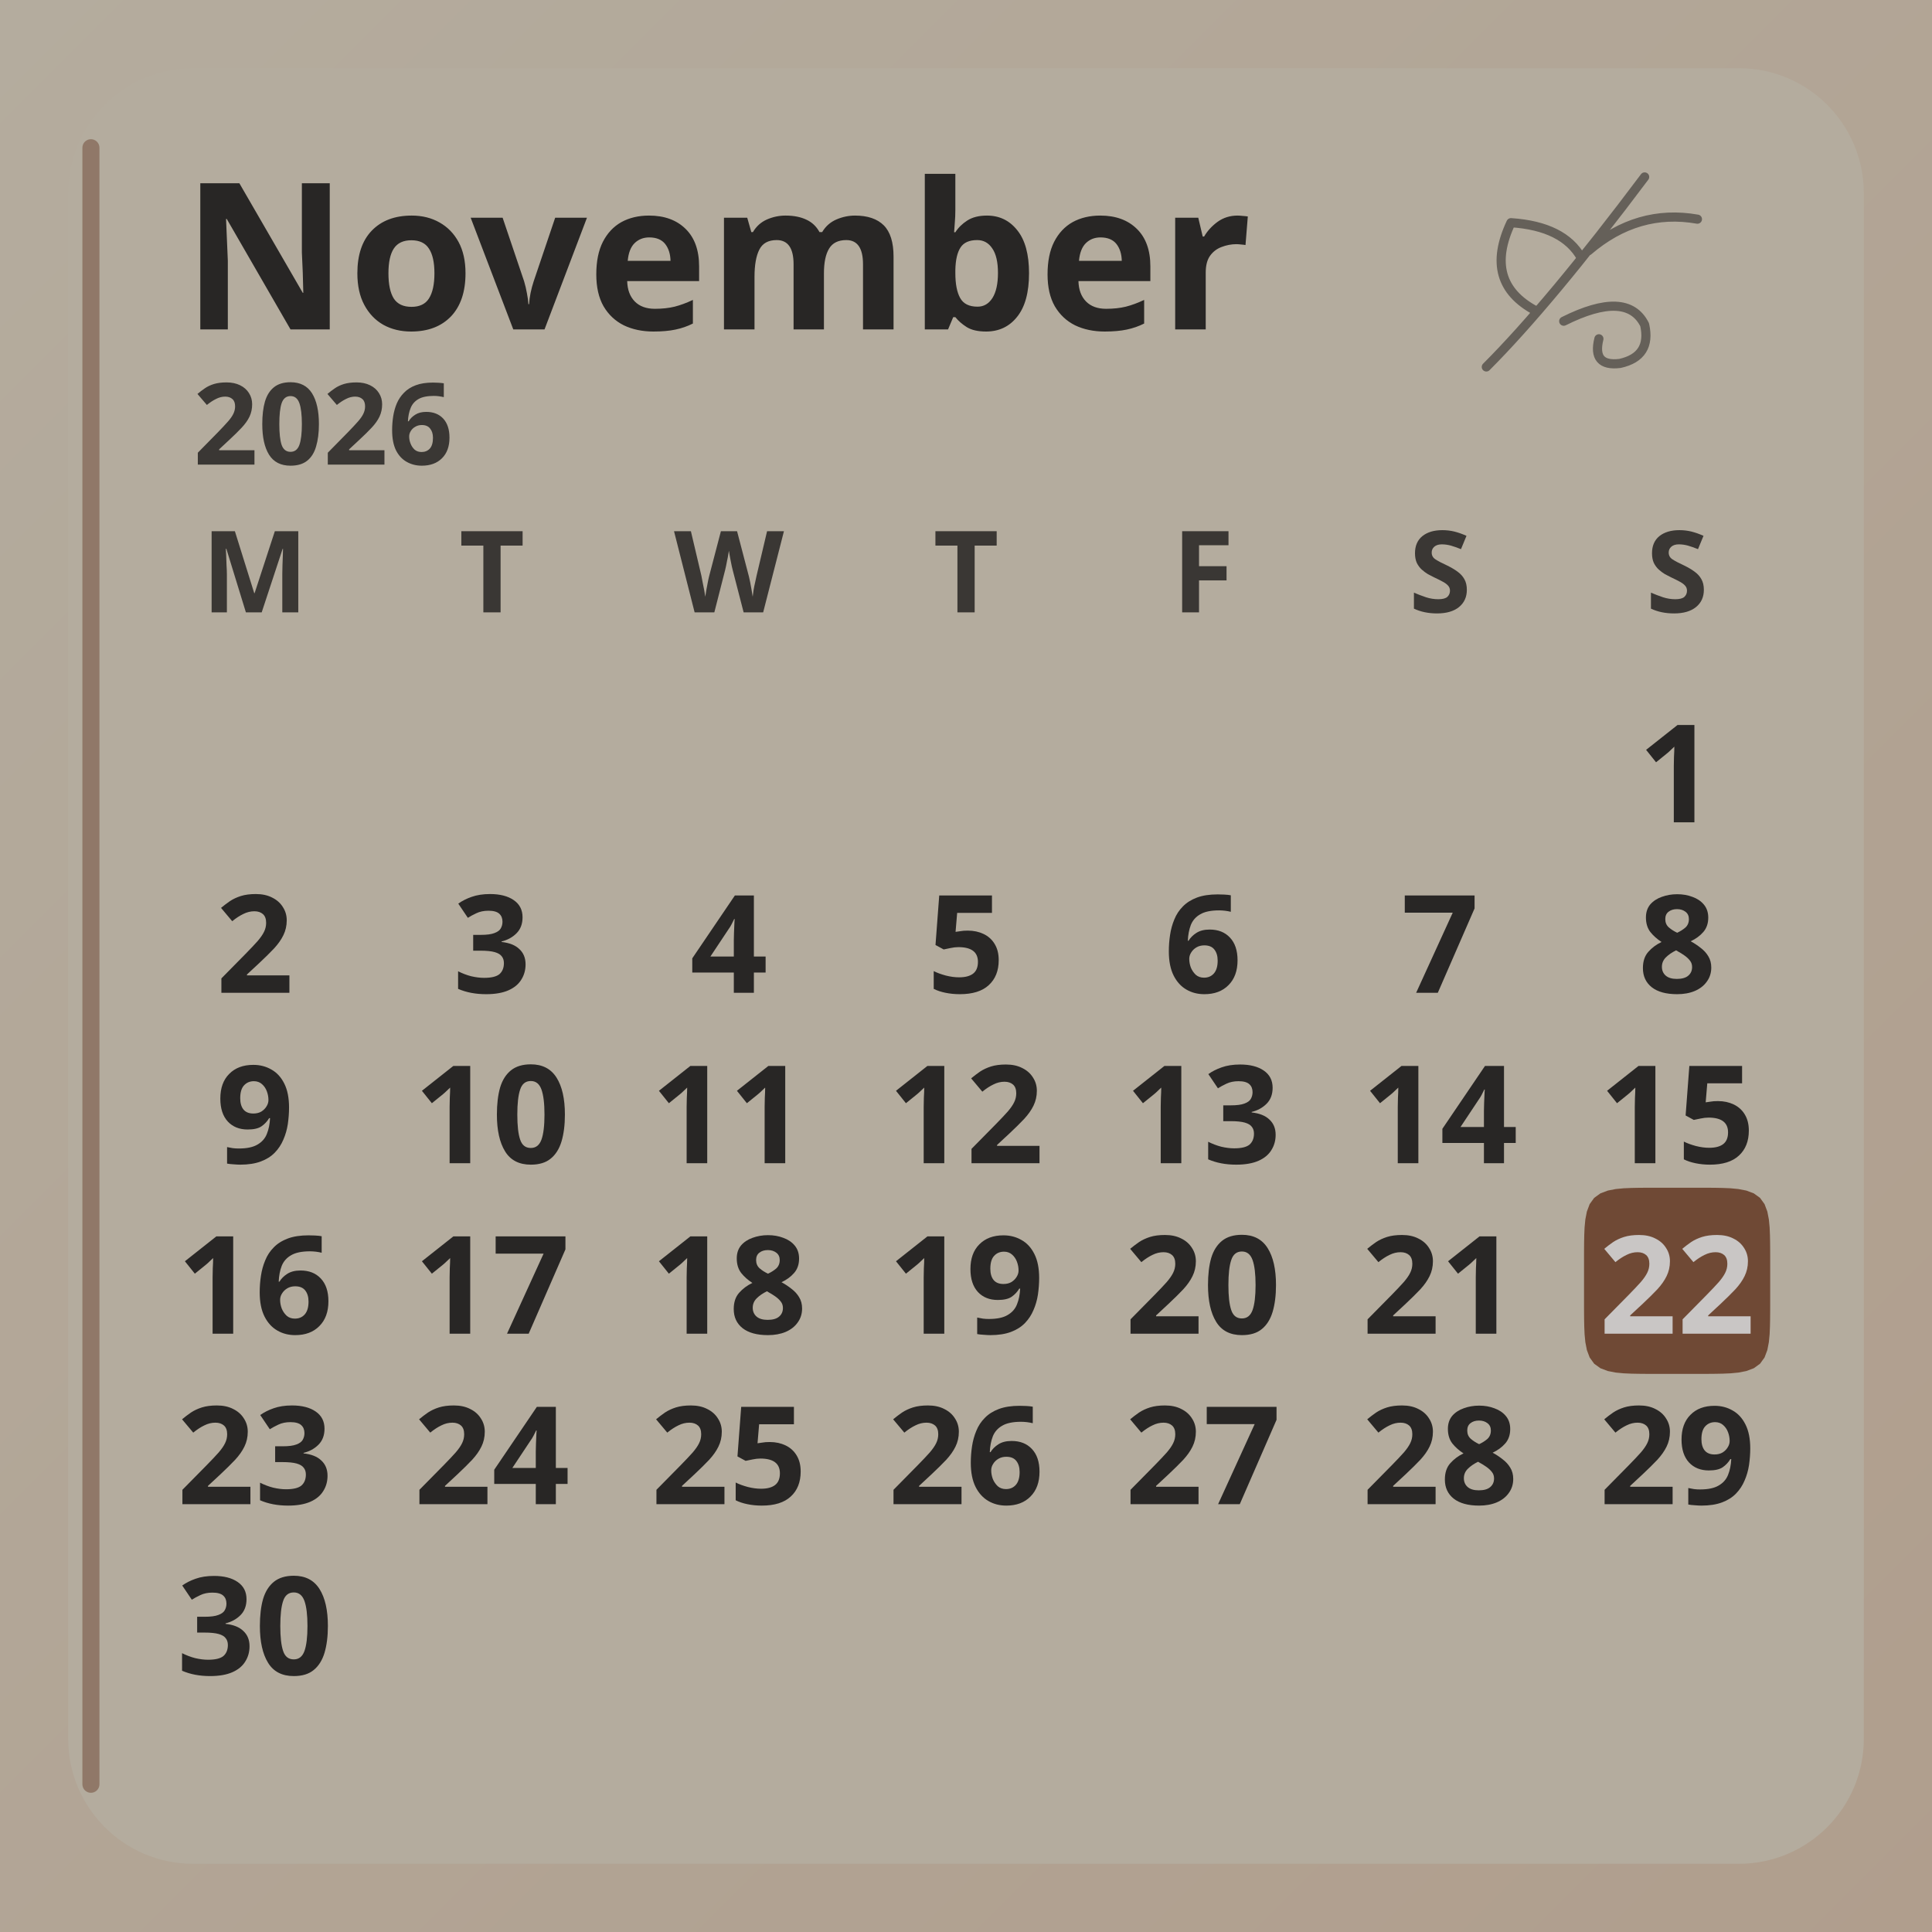
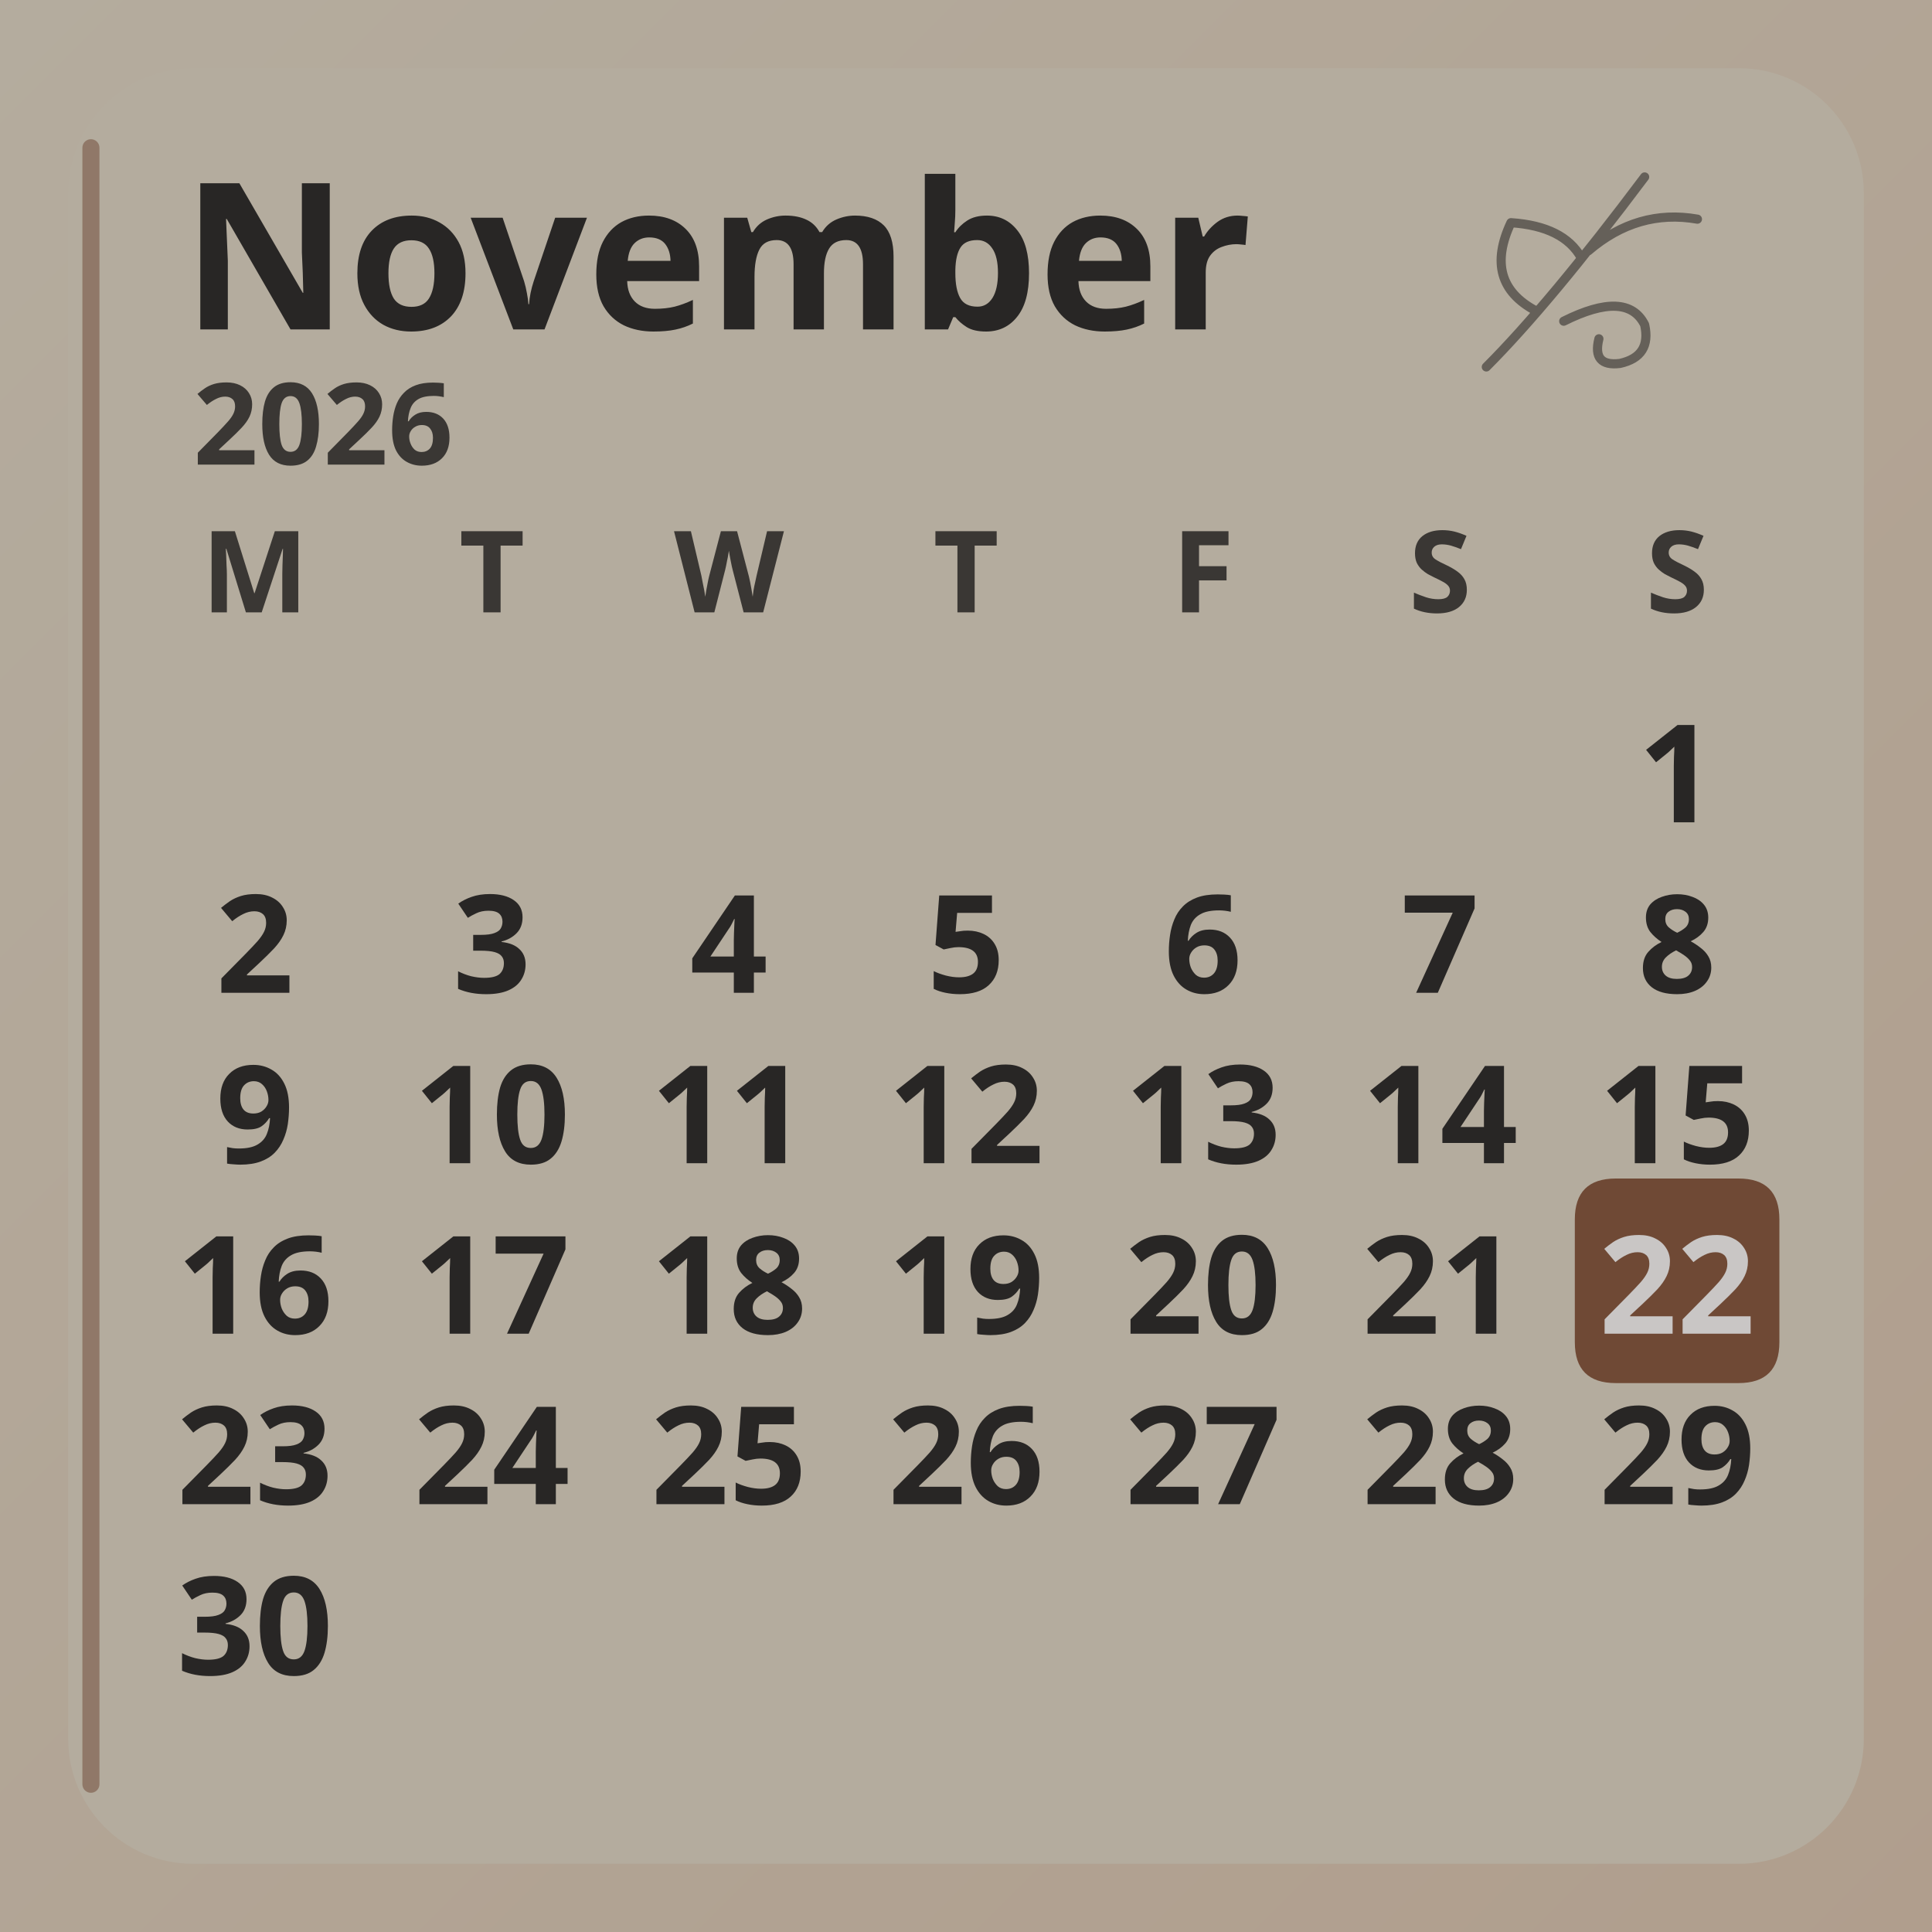
<svg xmlns="http://www.w3.org/2000/svg" width="170" height="170" viewBox="0 0 170 170">
  <defs>
    <linearGradient id="paint" x1="0" y1="0" x2="1" y2="1">
      <stop stop-color="#B4AC9E" />
      <stop offset="1" stop-color="#B09E8D" />
    </linearGradient>
  </defs>
  <rect width="170" height="170" fill="url(#paint)" />
  <g font-family="ui-rounded,system-ui,sans-serif" style="font-variant-numeric:tabular-nums">
    <rect x="6" y="6" width="158" height="158" rx="11" fill="#B4AC9E" opacity="1" />
    <line x1="8" y1="13" x2="8" y2="157" stroke="#6F4935" opacity="0.52" stroke-width="1.5" stroke-linecap="round" />
    <path d="M 17 80 Q 35 62 62 26 M 31 64 Q 16 56 24 39 Q 39 40 44 49 M 46 47 Q 60 35 77 38 M 39 67 Q 57 58 62 68 Q 64 77 55 79 Q 47 80 49 72" transform="translate(125.52 7.52) scale(0.3096 0.3096)" fill="none" stroke="#3A3734" stroke-width="2.6" stroke-linecap="round" stroke-linejoin="round" opacity="0.65" />
    <text x="16" y="22" font-size="18" font-weight="700" fill="#282625" text-anchor="start" dominant-baseline="central" alignment-baseline="central">November</text>
    <text x="17" y="37" font-size="10" font-weight="600" fill="#3A3734" text-anchor="start" dominant-baseline="central" alignment-baseline="central">2026</text>
    <text x="22.429" y="50" font-size="10" font-weight="600" fill="#3A3734" text-anchor="middle" dominant-baseline="central" alignment-baseline="central">M</text>
    <text x="43.286" y="50" font-size="10" font-weight="600" fill="#3A3734" text-anchor="middle" dominant-baseline="central" alignment-baseline="central">T</text>
    <text x="64.143" y="50" font-size="10" font-weight="600" fill="#3A3734" text-anchor="middle" dominant-baseline="central" alignment-baseline="central">W</text>
    <text x="85" y="50" font-size="10" font-weight="600" fill="#3A3734" text-anchor="middle" dominant-baseline="central" alignment-baseline="central">T</text>
    <text x="105.857" y="50" font-size="10" font-weight="600" fill="#3A3734" text-anchor="middle" dominant-baseline="central" alignment-baseline="central">F</text>
    <text x="126.714" y="50" font-size="10" font-weight="600" fill="#3A3734" text-anchor="middle" dominant-baseline="central" alignment-baseline="central">S</text>
    <text x="147.571" y="50" font-size="10" font-weight="600" fill="#3A3734" text-anchor="middle" dominant-baseline="central" alignment-baseline="central">S</text>
    <text x="147.571" y="67.7" font-size="12" font-weight="550" fill="#282625" text-anchor="middle" dominant-baseline="central" alignment-baseline="central">1</text>
    <text x="22.429" y="82.7" font-size="12" font-weight="550" fill="#282625" text-anchor="middle" dominant-baseline="central" alignment-baseline="central">2</text>
    <text x="43.286" y="82.7" font-size="12" font-weight="550" fill="#282625" text-anchor="middle" dominant-baseline="central" alignment-baseline="central">3</text>
    <text x="64.143" y="82.7" font-size="12" font-weight="550" fill="#282625" text-anchor="middle" dominant-baseline="central" alignment-baseline="central">4</text>
    <text x="85" y="82.7" font-size="12" font-weight="550" fill="#282625" text-anchor="middle" dominant-baseline="central" alignment-baseline="central">5</text>
    <text x="105.857" y="82.7" font-size="12" font-weight="550" fill="#282625" text-anchor="middle" dominant-baseline="central" alignment-baseline="central">6</text>
    <text x="126.714" y="82.7" font-size="12" font-weight="550" fill="#282625" text-anchor="middle" dominant-baseline="central" alignment-baseline="central">7</text>
    <text x="147.571" y="82.7" font-size="12" font-weight="550" fill="#282625" text-anchor="middle" dominant-baseline="central" alignment-baseline="central">8</text>
    <text x="22.429" y="97.7" font-size="12" font-weight="550" fill="#282625" text-anchor="middle" dominant-baseline="central" alignment-baseline="central">9</text>
    <text x="43.286" y="97.7" font-size="12" font-weight="550" fill="#282625" text-anchor="middle" dominant-baseline="central" alignment-baseline="central">10</text>
    <text x="64.143" y="97.7" font-size="12" font-weight="550" fill="#282625" text-anchor="middle" dominant-baseline="central" alignment-baseline="central">11</text>
    <text x="85" y="97.7" font-size="12" font-weight="550" fill="#282625" text-anchor="middle" dominant-baseline="central" alignment-baseline="central">12</text>
    <text x="105.857" y="97.7" font-size="12" font-weight="550" fill="#282625" text-anchor="middle" dominant-baseline="central" alignment-baseline="central">13</text>
    <text x="126.714" y="97.7" font-size="12" font-weight="550" fill="#282625" text-anchor="middle" dominant-baseline="central" alignment-baseline="central">14</text>
    <text x="147.571" y="97.7" font-size="12" font-weight="550" fill="#282625" text-anchor="middle" dominant-baseline="central" alignment-baseline="central">15</text>
    <text x="22.429" y="112.7" font-size="12" font-weight="550" fill="#282625" text-anchor="middle" dominant-baseline="central" alignment-baseline="central">16</text>
    <text x="43.286" y="112.7" font-size="12" font-weight="550" fill="#282625" text-anchor="middle" dominant-baseline="central" alignment-baseline="central">17</text>
    <text x="64.143" y="112.7" font-size="12" font-weight="550" fill="#282625" text-anchor="middle" dominant-baseline="central" alignment-baseline="central">18</text>
    <text x="85" y="112.7" font-size="12" font-weight="550" fill="#282625" text-anchor="middle" dominant-baseline="central" alignment-baseline="central">19</text>
    <text x="105.857" y="112.7" font-size="12" font-weight="550" fill="#282625" text-anchor="middle" dominant-baseline="central" alignment-baseline="central">20</text>
    <text x="126.714" y="112.7" font-size="12" font-weight="550" fill="#282625" text-anchor="middle" dominant-baseline="central" alignment-baseline="central">21</text>
-     <path d="M 95.5 50 L 95.5 52.98 L 95.5 55.99 L 95.5 59.05 L 95.5 62.19 L 95.49 65.44 L 95.46 68.83 L 95.39 72.38 L 95.23 76.11 L 94.86 79.97 L 94.11 83.85 L 92.74 87.49 L 90.54 90.54 L 87.49 92.74 L 83.85 94.11 L 79.97 94.86 L 76.11 95.23 L 72.38 95.39 L 68.83 95.46 L 65.44 95.49 L 62.19 95.5 L 59.05 95.5 L 55.99 95.5 L 52.98 95.5 L 50 95.5 L 47.02 95.5 L 44.01 95.5 L 40.95 95.5 L 37.81 95.5 L 34.56 95.49 L 31.17 95.46 L 27.62 95.39 L 23.89 95.23 L 20.03 94.86 L 16.15 94.11 L 12.51 92.74 L 9.46 90.54 L 7.26 87.49 L 5.89 83.85 L 5.14 79.97 L 4.77 76.11 L 4.61 72.38 L 4.54 68.83 L 4.51 65.44 L 4.5 62.19 L 4.5 59.05 L 4.5 55.99 L 4.5 52.98 L 4.5 50 L 4.5 47.02 L 4.5 44.01 L 4.5 40.95 L 4.5 37.81 L 4.51 34.56 L 4.54 31.17 L 4.61 27.62 L 4.77 23.89 L 5.14 20.03 L 5.89 16.15 L 7.26 12.51 L 9.46 9.46 L 12.51 7.26 L 16.15 5.89 L 20.03 5.14 L 23.89 4.77 L 27.62 4.61 L 31.17 4.54 L 34.56 4.51 L 37.81 4.5 L 40.95 4.5 L 44.01 4.5 L 47.02 4.5 L 50 4.5 L 52.98 4.5 L 55.99 4.5 L 59.05 4.5 L 62.19 4.5 L 65.44 4.51 L 68.83 4.54 L 72.38 4.61 L 76.11 4.77 L 79.97 5.14 L 83.85 5.89 L 87.49 7.26 L 90.54 9.46 L 92.74 12.51 L 94.11 16.15 L 94.86 20.03 L 95.23 23.89 L 95.39 27.62 L 95.46 31.17 L 95.49 34.56 L 95.5 37.81 L 95.5 40.95 L 95.5 44.01 L 95.5 47.02 Z" transform="translate(138.5714 103.7) scale(0.18 0.18)" fill="#6F4935" opacity="1" />
+     <path d="M 20 0 L 80 0 Q 100 0 100 20 L 100 80 Q 100 100 80 100 L 20 100 Q 0 100 0 80 L 0 20 Q 0 0 20 0 Z" transform="translate(138.5714 103.7) scale(0.18 0.18)" fill="#6F4935" opacity="1" />
    <text x="147.571" y="112.7" font-size="12" font-weight="700" fill="#C9C6C5" text-anchor="middle" dominant-baseline="central" alignment-baseline="central">22</text>
    <text x="22.429" y="127.7" font-size="12" font-weight="550" fill="#282625" text-anchor="middle" dominant-baseline="central" alignment-baseline="central">23</text>
    <text x="43.286" y="127.7" font-size="12" font-weight="550" fill="#282625" text-anchor="middle" dominant-baseline="central" alignment-baseline="central">24</text>
    <text x="64.143" y="127.7" font-size="12" font-weight="550" fill="#282625" text-anchor="middle" dominant-baseline="central" alignment-baseline="central">25</text>
    <text x="85" y="127.7" font-size="12" font-weight="550" fill="#282625" text-anchor="middle" dominant-baseline="central" alignment-baseline="central">26</text>
    <text x="105.857" y="127.7" font-size="12" font-weight="550" fill="#282625" text-anchor="middle" dominant-baseline="central" alignment-baseline="central">27</text>
    <text x="126.714" y="127.7" font-size="12" font-weight="550" fill="#282625" text-anchor="middle" dominant-baseline="central" alignment-baseline="central">28</text>
    <text x="147.571" y="127.7" font-size="12" font-weight="550" fill="#282625" text-anchor="middle" dominant-baseline="central" alignment-baseline="central">29</text>
    <text x="22.429" y="142.7" font-size="12" font-weight="550" fill="#282625" text-anchor="middle" dominant-baseline="central" alignment-baseline="central">30</text>
  </g>
</svg>
